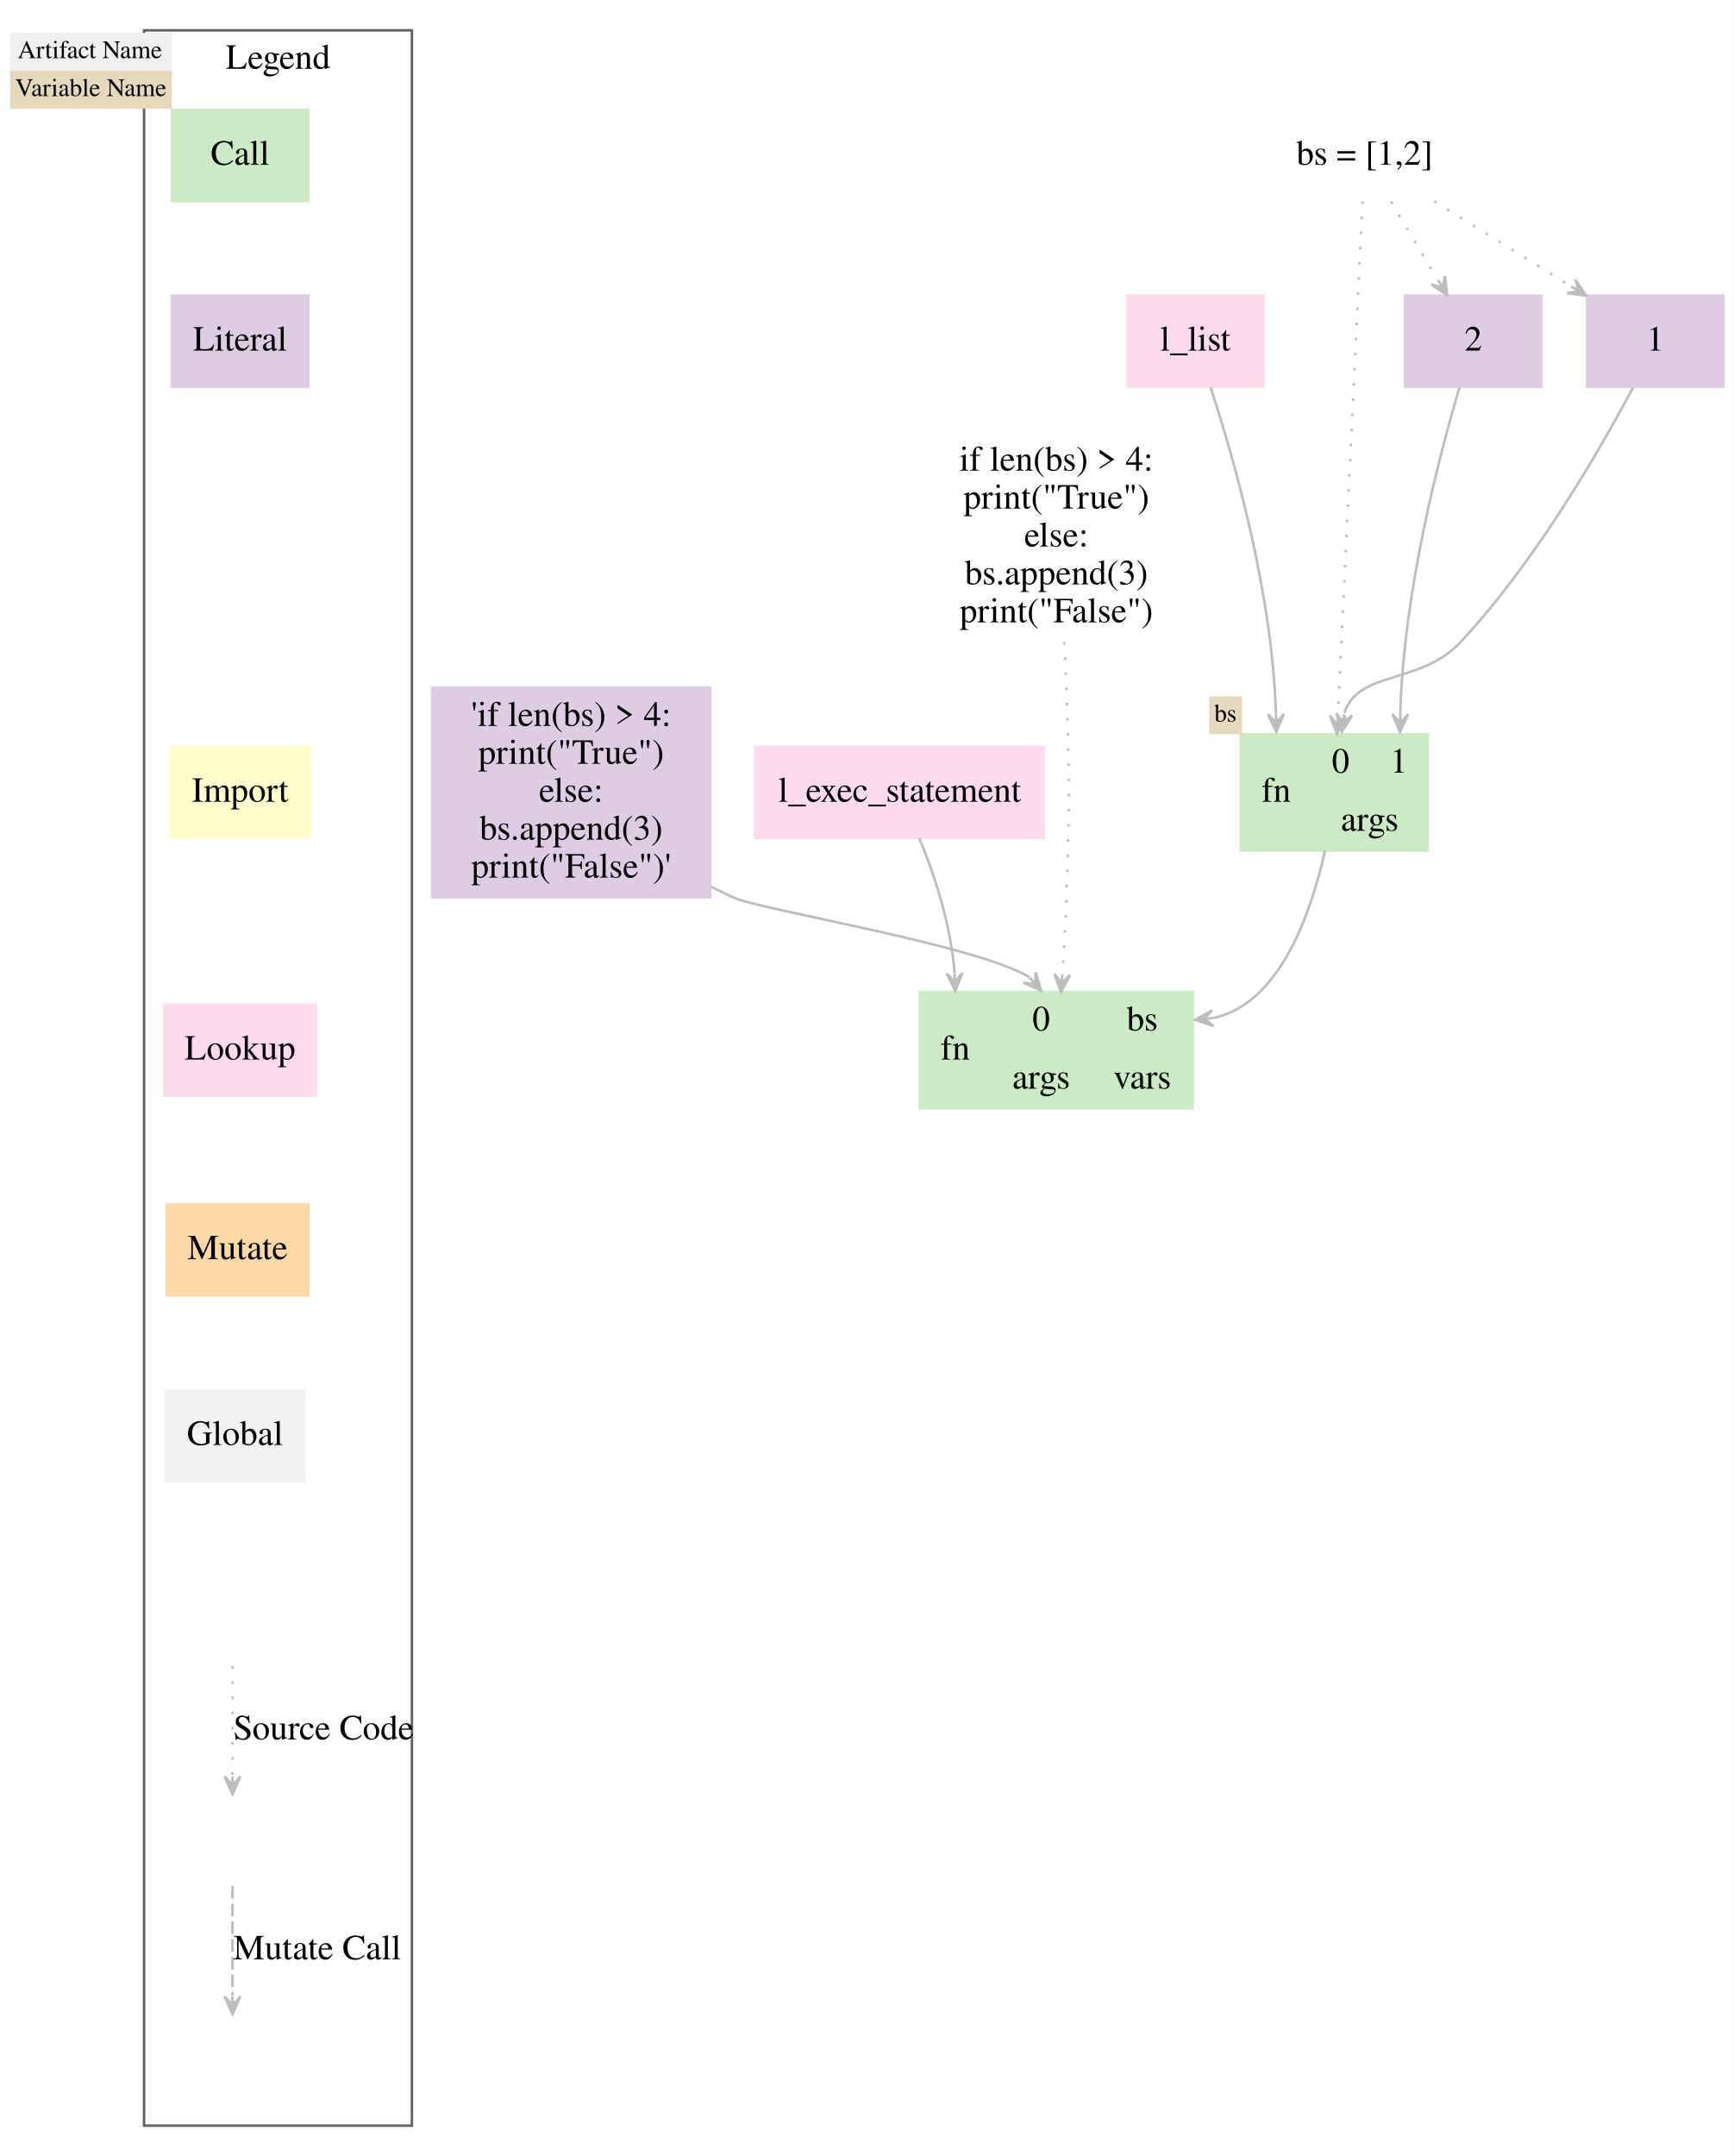
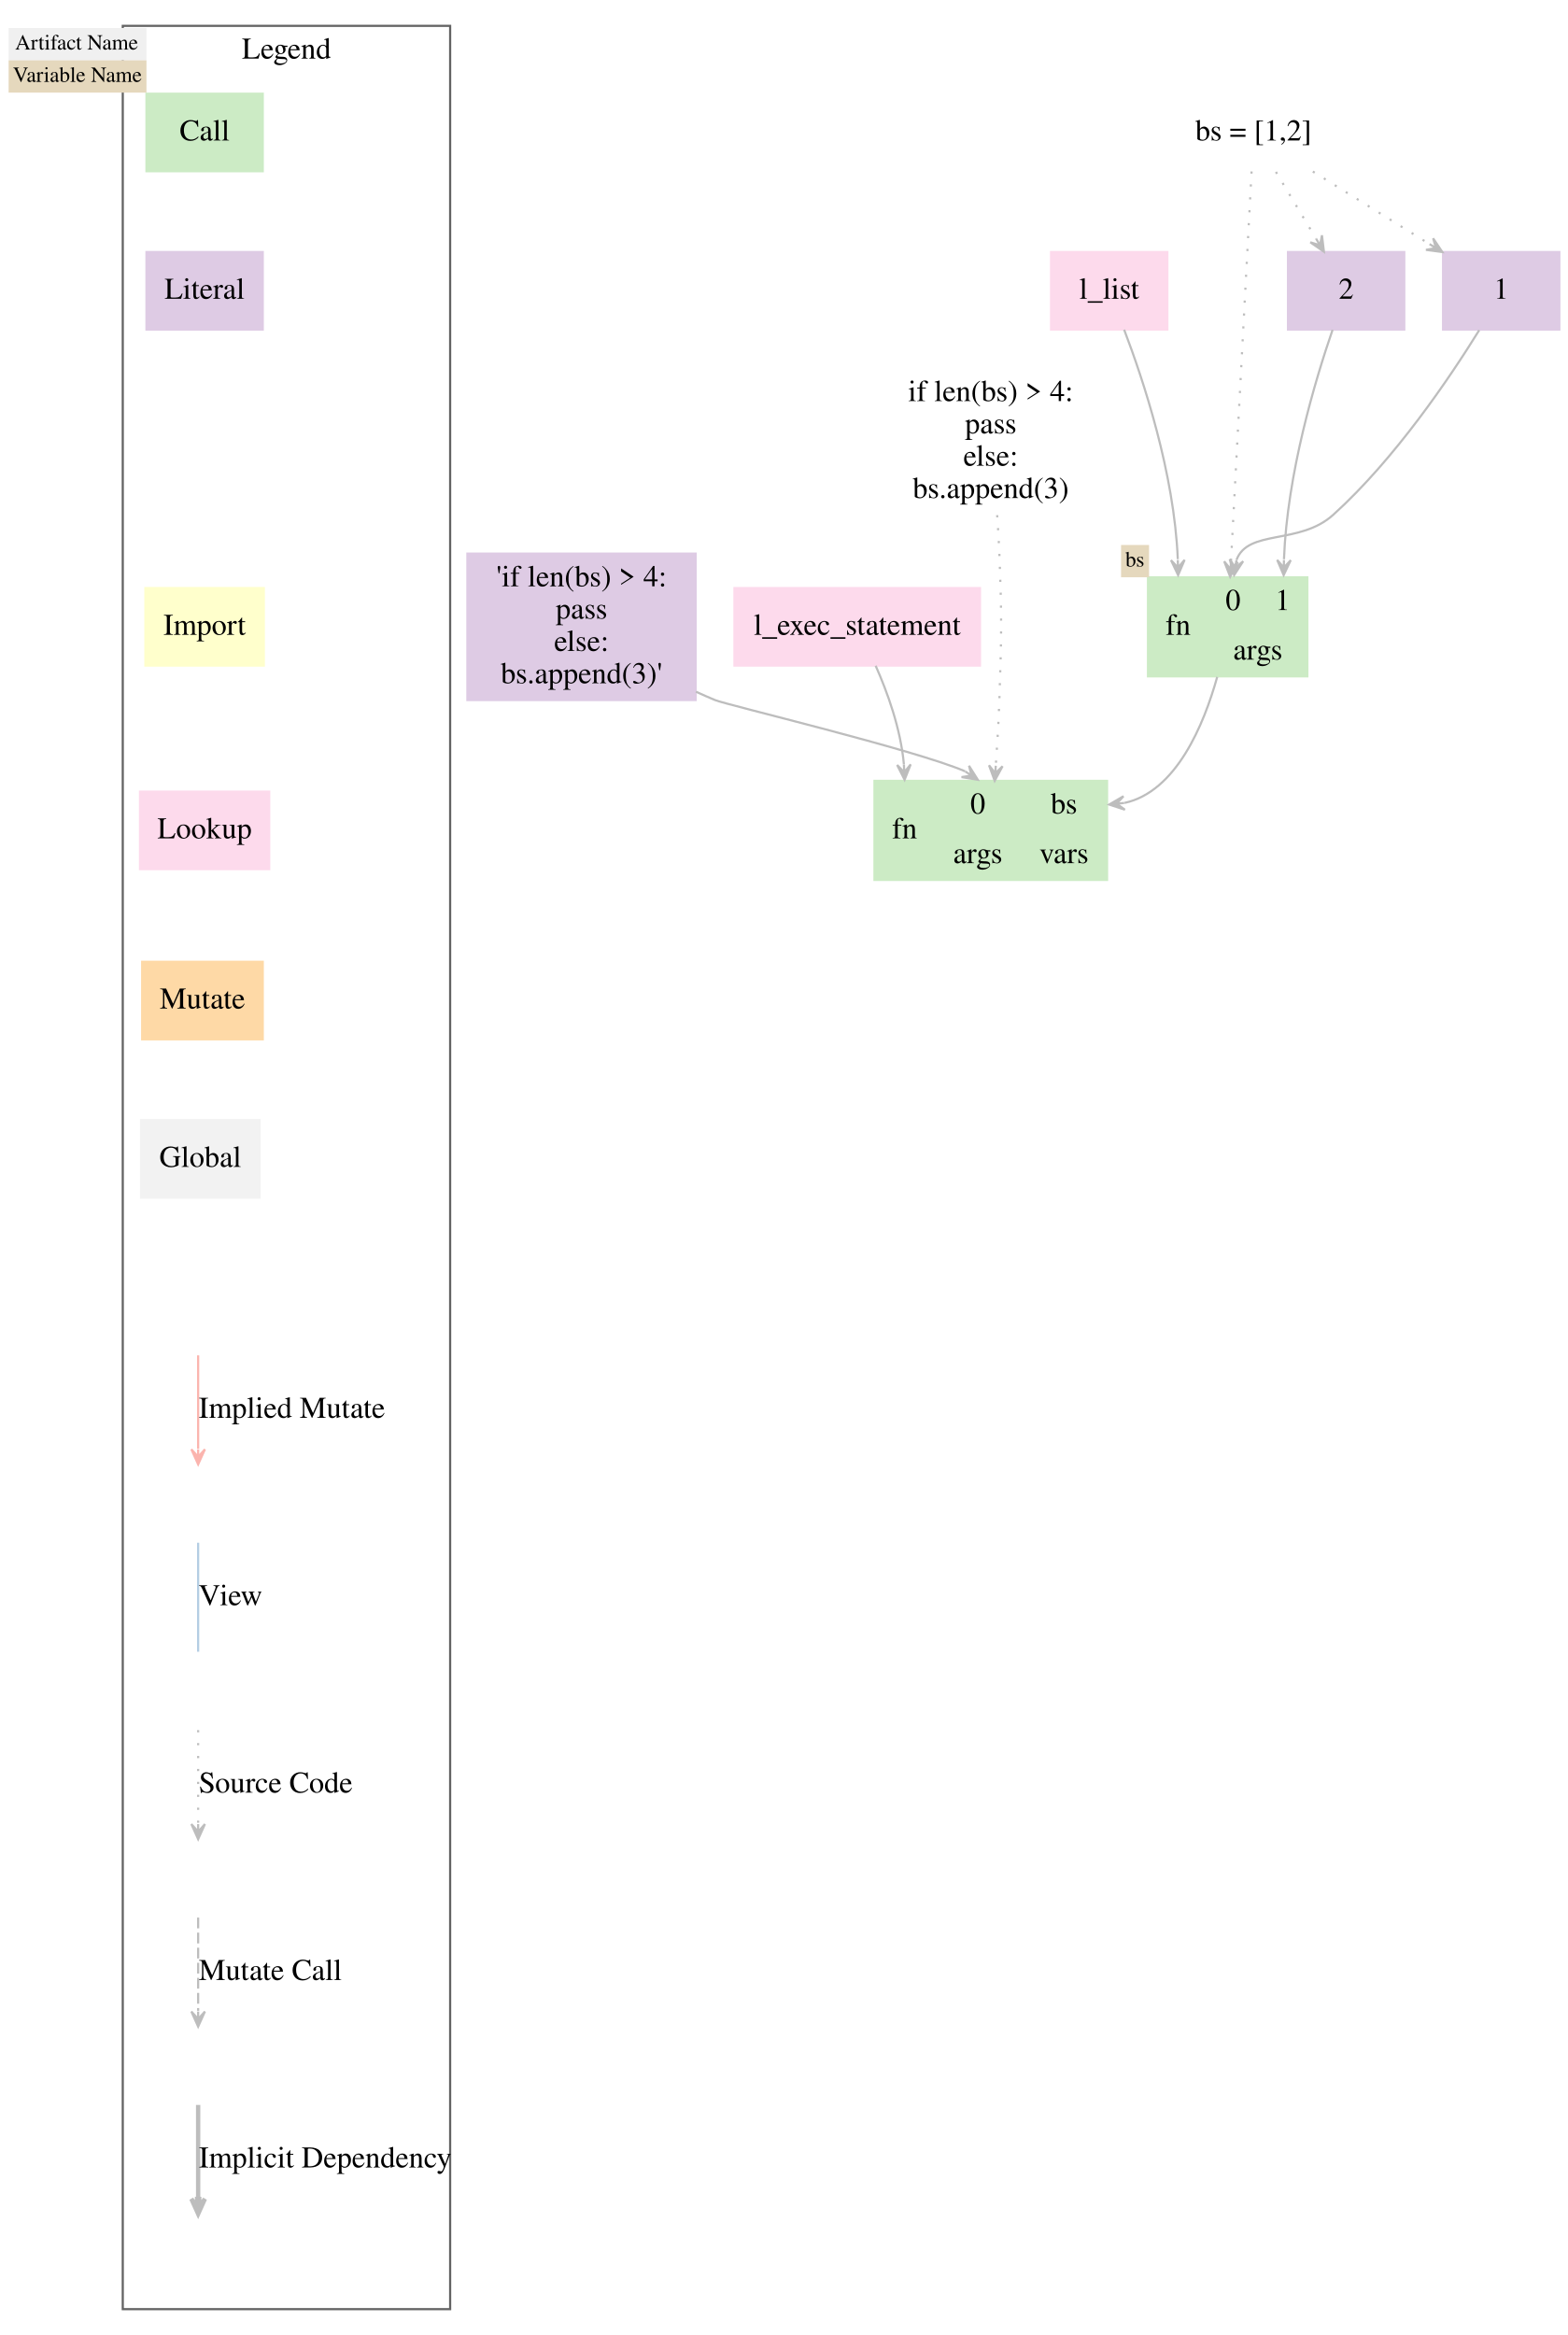
- <svg xmlns="http://www.w3.org/2000/svg" width="686pt" height="853pt" viewBox="0.00 0.00 686.00 853.00">
-   <g id="graph0" class="graph" transform="scale(1 1) rotate(0) translate(4 849)">
-     <polygon fill="white" stroke="transparent" points="-4,4 -4,-849 682,-849 682,4 -4,4" />
+ <svg xmlns="http://www.w3.org/2000/svg" width="728pt" height="1084pt" viewBox="0.00 0.00 728.00 1084.00">
+   <g id="graph0" class="graph" transform="scale(1 1) rotate(0) translate(4 1080)">
+     <polygon fill="white" stroke="transparent" points="-4,4 -4,-1080 724,-1080 724,4 -4,4" />
    <g id="clust1" class="cluster">
-       <polygon fill="none" stroke="#636363" points="53,-8 53,-837 159,-837 159,-8 53,-8" />
-       <text text-anchor="middle" x="106" y="-821.8" font-family="Times,serif" font-size="14.00">Legend</text>
+       <polygon fill="none" stroke="#636363" points="53,-8 53,-1068 205,-1068 205,-8 53,-8" />
+       <text text-anchor="middle" x="129" y="-1052.8" font-family="Times,serif" font-size="14.00">Legend</text>
    </g>
    <g id="node1" class="node">
-       <polygon fill="#ccebc5" stroke="#ccebc5" points="64,-769.5 64,-805.5 118,-805.5 118,-769.5 64,-769.5" />
-       <text text-anchor="middle" x="91" y="-783.8" font-family="Times,serif" font-size="14.00">Call</text>
-       <polygon fill="#f0f0f0" stroke="transparent" points="0,-821 0,-836 64,-836 64,-821 0,-821" />
-       <text text-anchor="start" x="3" y="-826" font-family="Times,serif" font-size="10.00">Artifact Name</text>
-       <polygon fill="#e5d8bd" stroke="transparent" points="0,-806 0,-821 64,-821 64,-806 0,-806" />
-       <text text-anchor="start" x="2" y="-811" font-family="Times,serif" font-size="10.00">Variable Name</text>
+       <polygon fill="#ccebc5" stroke="#ccebc5" points="64,-1000.5 64,-1036.5 118,-1036.5 118,-1000.5 64,-1000.5" />
+       <text text-anchor="middle" x="91" y="-1014.8" font-family="Times,serif" font-size="14.00">Call</text>
+       <polygon fill="#f0f0f0" stroke="transparent" points="0,-1052 0,-1067 64,-1067 64,-1052 0,-1052" />
+       <text text-anchor="start" x="3" y="-1057" font-family="Times,serif" font-size="10.00">Artifact Name</text>
+       <polygon fill="#e5d8bd" stroke="transparent" points="0,-1037 0,-1052 64,-1052 64,-1037 0,-1037" />
+       <text text-anchor="start" x="2" y="-1042" font-family="Times,serif" font-size="10.00">Variable Name</text>
    </g>
    <g id="node2" class="node">
-       <polygon fill="#decbe4" stroke="#decbe4" points="118,-732 64,-732 64,-696 118,-696 118,-732" />
-       <text text-anchor="middle" x="91" y="-710.3" font-family="Times,serif" font-size="14.00">Literal</text>
+       <polygon fill="#decbe4" stroke="#decbe4" points="118,-963 64,-963 64,-927 118,-927 118,-963" />
+       <text text-anchor="middle" x="91" y="-941.3" font-family="Times,serif" font-size="14.00">Literal</text>
    </g>
    <g id="node3" class="node">
-       <polygon fill="#ffffcc" stroke="#ffffcc" points="118.5,-553.5 63.5,-553.5 63.5,-517.5 118.5,-517.5 118.5,-553.5" />
-       <text text-anchor="middle" x="91" y="-531.8" font-family="Times,serif" font-size="14.00">Import</text>
+       <polygon fill="#ffffcc" stroke="#ffffcc" points="118.5,-807 63.5,-807 63.5,-771 118.5,-771 118.5,-807" />
+       <text text-anchor="middle" x="91" y="-785.3" font-family="Times,serif" font-size="14.00">Import</text>
    </g>
    <g id="node4" class="node">
-       <polygon fill="#fddaec" stroke="#fddaec" points="121,-451.5 61,-451.5 61,-415.5 121,-415.5 121,-451.5" />
-       <text text-anchor="middle" x="91" y="-429.8" font-family="Times,serif" font-size="14.00">Lookup</text>
+       <polygon fill="#fddaec" stroke="#fddaec" points="121,-712.5 61,-712.5 61,-676.5 121,-676.5 121,-712.5" />
+       <text text-anchor="middle" x="91" y="-690.8" font-family="Times,serif" font-size="14.00">Lookup</text>
    </g>
    <g id="node5" class="node">
-       <polygon fill="#fed9a6" stroke="#fed9a6" points="62,-336.5 62,-372.5 118,-372.5 118,-336.5 62,-336.5" />
-       <text text-anchor="middle" x="90" y="-350.8" font-family="Times,serif" font-size="14.00">Mutate</text>
+       <polygon fill="#fed9a6" stroke="#fed9a6" points="62,-597.5 62,-633.5 118,-633.5 118,-597.5 62,-597.5" />
+       <text text-anchor="middle" x="90" y="-611.8" font-family="Times,serif" font-size="14.00">Mutate</text>
    </g>
    <g id="node6" class="node">
-       <polygon fill="#f2f2f2" stroke="#f2f2f2" points="116.5,-299 61.5,-299 61.5,-263 116.5,-263 116.5,-299" />
-       <text text-anchor="middle" x="89" y="-277.3" font-family="Times,serif" font-size="14.00">Global</text>
+       <polygon fill="#f2f2f2" stroke="#f2f2f2" points="116.5,-560 61.5,-560 61.5,-524 116.5,-524 116.5,-560" />
+       <text text-anchor="middle" x="89" y="-538.3" font-family="Times,serif" font-size="14.00">Global</text>
    </g>
    <g id="edge7" class="edge">
-       <path fill="none" stroke="#bdbdbd" stroke-dasharray="1,5" d="M88,-189.8C88,-177.36 88,-160.36 88,-146.5" />
-       <polygon fill="#bdbdbd" stroke="#bdbdbd" points="88,-139.18 91.15,-146.18 88,-142.68 88,-146.18 88,-146.18 88,-146.18 88,-142.68 84.85,-146.18 88,-139.18 88,-139.18" />
-       <text text-anchor="middle" x="124" y="-160.8" font-family="Times,serif" font-size="14.00">Source Code</text>
+       <path fill="none" stroke="#fbb4ae" d="M88,-450.8C88,-438.36 88,-421.36 88,-407.5" />
+       <polygon fill="#fbb4ae" stroke="#fbb4ae" points="88,-400.18 91.15,-407.18 88,-403.68 88,-407.18 88,-407.18 88,-407.18 88,-403.68 84.85,-407.18 88,-400.18 88,-400.18" />
+       <text text-anchor="middle" x="131.5" y="-421.8" font-family="Times,serif" font-size="14.00">Implied Mutate</text>
    </g>
    <g id="edge8" class="edge">
-       <path fill="none" stroke="#bdbdbd" stroke-dasharray="5,2" d="M88,-102.8C88,-90.36 88,-73.36 88,-59.5" />
-       <polygon fill="#bdbdbd" stroke="#bdbdbd" points="88,-52.18 91.15,-59.18 88,-55.68 88,-59.18 88,-59.18 88,-59.18 88,-55.68 84.85,-59.18 88,-52.18 88,-52.18" />
-       <text text-anchor="middle" x="121.5" y="-73.8" font-family="Times,serif" font-size="14.00">Mutate Call</text>
+       <path fill="none" stroke="#b3cde3" d="M88,-363.8C88,-349.05 88,-327.92 88,-313.18" />
+       <text text-anchor="middle" x="103" y="-334.8" font-family="Times,serif" font-size="14.00">View</text>
    </g>
-     <g id="node10" class="node">
-       <polygon fill="#decbe4" stroke="#decbe4" points="678,-732 624,-732 624,-696 678,-696 678,-732" />
-       <text text-anchor="middle" x="651" y="-710.3" font-family="Times,serif" font-size="14.00">1</text>
+     <g id="edge9" class="edge">
+       <path fill="none" stroke="#bdbdbd" stroke-dasharray="1,5" d="M88,-276.8C88,-264.36 88,-247.36 88,-233.5" />
+       <polygon fill="#bdbdbd" stroke="#bdbdbd" points="88,-226.18 91.15,-233.18 88,-229.68 88,-233.18 88,-233.18 88,-233.18 88,-229.68 84.85,-233.18 88,-226.18 88,-226.18" />
+       <text text-anchor="middle" x="124" y="-247.8" font-family="Times,serif" font-size="14.00">Source Code</text>
+     </g>
+     <g id="edge10" class="edge">
+       <path fill="none" stroke="#bdbdbd" stroke-dasharray="5,2" d="M88,-189.8C88,-177.36 88,-160.36 88,-146.5" />
+       <polygon fill="#bdbdbd" stroke="#bdbdbd" points="88,-139.18 91.15,-146.18 88,-142.68 88,-146.18 88,-146.18 88,-146.18 88,-142.68 84.85,-146.18 88,-139.18 88,-139.18" />
+       <text text-anchor="middle" x="121.5" y="-160.8" font-family="Times,serif" font-size="14.00">Mutate Call</text>
+     </g>
+     <g id="edge11" class="edge">
+       <path fill="none" stroke="#bdbdbd" stroke-width="2" d="M88,-102.8C88,-90.36 88,-73.36 88,-59.5" />
+       <polygon fill="#bdbdbd" stroke="#bdbdbd" stroke-width="2" points="88,-52.18 91.15,-59.18 88.5,-55.68 88.5,-59.18 88,-59.18 87.5,-59.18 87.5,-55.68 84.85,-59.18 88,-52.18 88,-52.18" />
+       <text text-anchor="middle" x="147" y="-73.8" font-family="Times,serif" font-size="14.00">Implicit Dependency</text>
    </g>
    <g id="node13" class="node">
-       <polygon fill="#ccebc5" stroke="#ccebc5" points="487,-512.5 487,-558.5 561,-558.5 561,-512.5 487,-512.5" />
-       <text text-anchor="middle" x="501" y="-531.8" font-family="Times,serif" font-size="14.00">fn</text>
-       <polyline fill="none" stroke="#ccebc5" points="515,-512.5 515,-558.5 " />
-       <text text-anchor="middle" x="526.5" y="-543.3" font-family="Times,serif" font-size="14.00">0</text>
-       <polyline fill="none" stroke="#ccebc5" points="538,-535.5 538,-558.5 " />
-       <text text-anchor="middle" x="549.5" y="-543.3" font-family="Times,serif" font-size="14.00">1</text>
-       <polyline fill="none" stroke="#ccebc5" points="515,-535.5 561,-535.5 " />
-       <text text-anchor="middle" x="538" y="-520.3" font-family="Times,serif" font-size="14.00">args</text>
-       <polygon fill="#e5d8bd" stroke="transparent" points="474.5,-558.5 474.5,-573.5 487.5,-573.5 487.5,-558.5 474.5,-558.5" />
-       <text text-anchor="start" x="476.5" y="-563.5" font-family="Times,serif" font-size="10.00">bs</text>
-     </g>
-     <g id="edge10" class="edge">
-       <path fill="none" stroke="#bdbdbd" d="M642.19,-695.68C629.33,-671.44 603.71,-626.83 574,-595 558.09,-577.96 533.24,-583.88 527.99,-566.88" />
-       <polygon fill="#bdbdbd" stroke="#bdbdbd" points="527,-559.5 531.05,-566.02 527.47,-562.97 527.93,-566.44 527.93,-566.44 527.93,-566.44 527.47,-562.97 524.81,-566.86 527,-559.5 527,-559.5" />
-     </g>
-     <g id="node11" class="node">
-       <polygon fill="#decbe4" stroke="#decbe4" points="606,-732 552,-732 552,-696 606,-696 606,-732" />
-       <text text-anchor="middle" x="579" y="-710.3" font-family="Times,serif" font-size="14.00">2</text>
-     </g>
-     <g id="edge11" class="edge">
-       <path fill="none" stroke="#bdbdbd" d="M573.55,-695.71C565.54,-668.82 551.4,-615.03 550.1,-566.6" />
-       <polygon fill="#bdbdbd" stroke="#bdbdbd" points="550,-559.5 553.25,-566.46 550.05,-563 550.1,-566.5 550.1,-566.5 550.1,-566.5 550.05,-563 546.95,-566.54 550,-559.5 550,-559.5" />
-     </g>
-     <g id="node12" class="node">
-       <polygon fill="#fddaec" stroke="#fddaec" points="496,-732 442,-732 442,-696 496,-696 496,-732" />
-       <text text-anchor="middle" x="469" y="-710.3" font-family="Times,serif" font-size="14.00">l_list</text>
-     </g>
-     <g id="edge9" class="edge">
-       <path fill="none" stroke="#bdbdbd" d="M475.02,-695.75C483.85,-668.92 499.45,-615.21 500.89,-566.63" />
-       <polygon fill="#bdbdbd" stroke="#bdbdbd" points="501,-559.5 504.04,-566.55 500.95,-563 500.89,-566.5 500.89,-566.5 500.89,-566.5 500.95,-563 497.74,-566.45 501,-559.5 501,-559.5" />
+       <polygon fill="#decbe4" stroke="#decbe4" points="720,-963 666,-963 666,-927 720,-927 720,-963" />
+       <text text-anchor="middle" x="693" y="-941.3" font-family="Times,serif" font-size="14.00">1</text>
    </g>
    <g id="node16" class="node">
-       <polygon fill="#ccebc5" stroke="#ccebc5" points="360,-410.5 360,-456.5 468,-456.5 468,-410.5 360,-410.5" />
-       <text text-anchor="middle" x="374" y="-429.8" font-family="Times,serif" font-size="14.00">fn</text>
-       <polyline fill="none" stroke="#ccebc5" points="388,-410.5 388,-456.5 " />
-       <text text-anchor="middle" x="408" y="-441.3" font-family="Times,serif" font-size="14.00">0</text>
-       <polyline fill="none" stroke="#ccebc5" points="388,-433.5 428,-433.5 " />
-       <text text-anchor="middle" x="408" y="-418.3" font-family="Times,serif" font-size="14.00">args</text>
-       <polyline fill="none" stroke="#ccebc5" points="428,-410.5 428,-456.5 " />
-       <text text-anchor="middle" x="448" y="-441.3" font-family="Times,serif" font-size="14.00">bs</text>
-       <polyline fill="none" stroke="#ccebc5" points="428,-433.5 468,-433.5 " />
-       <text text-anchor="middle" x="448" y="-418.3" font-family="Times,serif" font-size="14.00">vars</text>
+       <polygon fill="#ccebc5" stroke="#ccebc5" points="529,-766 529,-812 603,-812 603,-766 529,-766" />
+       <text text-anchor="middle" x="543" y="-785.3" font-family="Times,serif" font-size="14.00">fn</text>
+       <polyline fill="none" stroke="#ccebc5" points="557,-766 557,-812 " />
+       <text text-anchor="middle" x="568.5" y="-796.8" font-family="Times,serif" font-size="14.00">0</text>
+       <polyline fill="none" stroke="#ccebc5" points="580,-789 580,-812 " />
+       <text text-anchor="middle" x="591.5" y="-796.8" font-family="Times,serif" font-size="14.00">1</text>
+       <polyline fill="none" stroke="#ccebc5" points="557,-789 603,-789 " />
+       <text text-anchor="middle" x="580" y="-773.8" font-family="Times,serif" font-size="14.00">args</text>
+       <polygon fill="#e5d8bd" stroke="transparent" points="516.5,-812 516.5,-827 529.5,-827 529.5,-812 516.5,-812" />
+       <text text-anchor="start" x="518.5" y="-817" font-family="Times,serif" font-size="10.00">bs</text>
+     </g>
+     <g id="edge13" class="edge">
+       <path fill="none" stroke="#bdbdbd" d="M682.8,-926.74C669.29,-904.91 643.79,-867.01 615,-841 599.32,-826.84 575.47,-834.51 570.1,-820.04" />
+       <polygon fill="#bdbdbd" stroke="#bdbdbd" points="569,-813 573.19,-819.43 569.54,-816.46 570.08,-819.92 570.08,-819.92 570.08,-819.92 569.54,-816.46 566.97,-820.4 569,-813 569,-813" />
+     </g>
+     <g id="node14" class="node">
+       <polygon fill="#decbe4" stroke="#decbe4" points="648,-963 594,-963 594,-927 648,-927 648,-963" />
+       <text text-anchor="middle" x="621" y="-941.3" font-family="Times,serif" font-size="14.00">2</text>
    </g>
    <g id="edge14" class="edge">
-       <path fill="none" stroke="#bdbdbd" d="M520.31,-512.5C514.95,-488.2 502.57,-451.76 476.05,-446.22" />
-       <polygon fill="#bdbdbd" stroke="#bdbdbd" points="469,-445.5 476.28,-443.08 472.48,-445.85 475.96,-446.21 475.96,-446.21 475.96,-446.21 472.48,-445.85 475.64,-449.34 469,-445.5 469,-445.5" />
+       <path fill="none" stroke="#bdbdbd" d="M614.71,-926.89C606.68,-903.58 593.64,-860.18 592.14,-820.38" />
+       <polygon fill="#bdbdbd" stroke="#bdbdbd" points="592,-813 595.28,-819.94 592.07,-816.5 592.13,-820 592.13,-820 592.13,-820 592.07,-816.5 588.99,-820.06 592,-813 592,-813" />
    </g>
-     <g id="node14" class="node">
-       <polygon fill="#fddaec" stroke="#fddaec" points="409,-553.5 295,-553.5 295,-517.5 409,-517.5 409,-553.5" />
-       <text text-anchor="middle" x="352" y="-531.8" font-family="Times,serif" font-size="14.00">l_exec_statement</text>
+     <g id="node15" class="node">
+       <polygon fill="#fddaec" stroke="#fddaec" points="538,-963 484,-963 484,-927 538,-927 538,-963" />
+       <text text-anchor="middle" x="511" y="-941.3" font-family="Times,serif" font-size="14.00">l_list</text>
    </g>
    <g id="edge12" class="edge">
-       <path fill="none" stroke="#bdbdbd" d="M359.82,-517.35C365.45,-503.59 372.3,-483.44 373.73,-464.08" />
-       <polygon fill="#bdbdbd" stroke="#bdbdbd" points="374,-457 376.88,-464.11 373.87,-460.5 373.73,-463.99 373.73,-463.99 373.73,-463.99 373.87,-460.5 370.59,-463.88 374,-457 374,-457" />
+       <path fill="none" stroke="#bdbdbd" d="M517.94,-926.95C526.8,-903.7 541.19,-860.38 542.84,-820.42" />
+       <polygon fill="#bdbdbd" stroke="#bdbdbd" points="543,-813 546,-820.07 542.93,-816.5 542.85,-820 542.85,-820 542.85,-820 542.93,-816.5 539.7,-819.93 543,-813 543,-813" />
    </g>
-     <g id="node15" class="node">
-       <polygon fill="#decbe4" stroke="#decbe4" points="277,-577 167,-577 167,-494 277,-494 277,-577" />
-       <text text-anchor="middle" x="222" y="-561.8" font-family="Times,serif" font-size="14.00">'if len(bs) &gt; 4:</text>
-       <text text-anchor="middle" x="222" y="-546.8" font-family="Times,serif" font-size="14.00">    print("True")</text>
-       <text text-anchor="middle" x="222" y="-531.8" font-family="Times,serif" font-size="14.00">else:</text>
-       <text text-anchor="middle" x="222" y="-516.8" font-family="Times,serif" font-size="14.00">    bs.append(3)</text>
-       <text text-anchor="middle" x="222" y="-501.8" font-family="Times,serif" font-size="14.00">    print("False")'</text>
+     <g id="node19" class="node">
+       <polygon fill="#ccebc5" stroke="#ccebc5" points="402,-671.5 402,-717.5 510,-717.5 510,-671.5 402,-671.5" />
+       <text text-anchor="middle" x="416" y="-690.8" font-family="Times,serif" font-size="14.00">fn</text>
+       <polyline fill="none" stroke="#ccebc5" points="430,-671.5 430,-717.5 " />
+       <text text-anchor="middle" x="450" y="-702.3" font-family="Times,serif" font-size="14.00">0</text>
+       <polyline fill="none" stroke="#ccebc5" points="430,-694.5 470,-694.5 " />
+       <text text-anchor="middle" x="450" y="-679.3" font-family="Times,serif" font-size="14.00">args</text>
+       <polyline fill="none" stroke="#ccebc5" points="470,-671.5 470,-717.5 " />
+       <text text-anchor="middle" x="490" y="-702.3" font-family="Times,serif" font-size="14.00">bs</text>
+       <polyline fill="none" stroke="#ccebc5" points="470,-694.5 510,-694.5 " />
+       <text text-anchor="middle" x="490" y="-679.3" font-family="Times,serif" font-size="14.00">vars</text>
    </g>
-     <g id="edge13" class="edge">
-       <path fill="none" stroke="#bdbdbd" d="M277.35,-498.24C280.24,-496.74 283.13,-495.31 286,-494 297.27,-488.84 382.22,-475.23 403.29,-462.41" />
-       <polygon fill="#bdbdbd" stroke="#bdbdbd" points="408,-457 405.78,-464.35 405.7,-459.64 403.4,-462.28 403.4,-462.28 403.4,-462.28 405.7,-459.64 401.03,-460.21 408,-457 408,-457" />
+     <g id="edge17" class="edge">
+       <path fill="none" stroke="#bdbdbd" d="M561.14,-765.73C554.98,-743.67 542.15,-712.45 518.09,-707.25" />
+       <polygon fill="#bdbdbd" stroke="#bdbdbd" points="511,-706.5 518.29,-704.1 514.48,-706.87 517.96,-707.24 517.96,-707.24 517.96,-707.24 514.48,-706.87 517.63,-710.37 511,-706.5 511,-706.5" />
    </g>
    <g id="node17" class="node">
-       <text text-anchor="middle" x="536" y="-783.8" font-family="Times,serif" font-size="14.00">bs = [1,2]</text>
+       <polygon fill="#fddaec" stroke="#fddaec" points="451,-807 337,-807 337,-771 451,-771 451,-807" />
+       <text text-anchor="middle" x="394" y="-785.3" font-family="Times,serif" font-size="14.00">l_exec_statement</text>
    </g>
    <g id="edge15" class="edge">
-       <path fill="none" stroke="#bdbdbd" stroke-dasharray="1,5" d="M563.55,-769.37C579.76,-759.29 600.39,-746.47 617.53,-735.81" />
-       <polygon fill="#bdbdbd" stroke="#bdbdbd" points="623.68,-731.99 619.4,-738.36 620.71,-733.83 617.73,-735.68 617.73,-735.68 617.73,-735.68 620.71,-733.83 616.07,-733.01 623.68,-731.99 623.68,-731.99" />
+       <path fill="none" stroke="#bdbdbd" d="M402.57,-770.92C407.97,-758.76 414.2,-741.7 415.68,-725.08" />
+       <polygon fill="#bdbdbd" stroke="#bdbdbd" points="416,-718 418.83,-725.14 415.84,-721.5 415.68,-724.99 415.68,-724.99 415.68,-724.99 415.84,-721.5 412.53,-724.85 416,-718 416,-718" />
+     </g>
+     <g id="node18" class="node">
+       <polygon fill="#decbe4" stroke="#decbe4" points="319,-823 213,-823 213,-755 319,-755 319,-823" />
+       <text text-anchor="middle" x="266" y="-807.8" font-family="Times,serif" font-size="14.00">'if len(bs) &gt; 4:</text>
+       <text text-anchor="middle" x="266" y="-792.8" font-family="Times,serif" font-size="14.00">    pass</text>
+       <text text-anchor="middle" x="266" y="-777.8" font-family="Times,serif" font-size="14.00">else:</text>
+       <text text-anchor="middle" x="266" y="-762.8" font-family="Times,serif" font-size="14.00">    bs.append(3)'</text>
    </g>
    <g id="edge16" class="edge">
-       <path fill="none" stroke="#bdbdbd" stroke-dasharray="1,5" d="M546.41,-769.19C552.01,-759.88 558.99,-748.28 565.05,-738.19" />
-       <polygon fill="#bdbdbd" stroke="#bdbdbd" points="568.69,-732.15 567.78,-739.77 566.88,-735.15 565.08,-738.15 565.08,-738.15 565.08,-738.15 566.88,-735.15 562.38,-736.52 568.69,-732.15 568.69,-732.15" />
+       <path fill="none" stroke="#bdbdbd" d="M319.12,-758.88C322.1,-757.52 325.07,-756.21 328,-755 333.65,-752.67 420.47,-732.07 444.1,-721.92" />
+       <polygon fill="#bdbdbd" stroke="#bdbdbd" points="450,-718 445.91,-724.5 447.08,-719.94 444.17,-721.87 444.17,-721.87 444.17,-721.87 447.08,-719.94 442.43,-719.25 450,-718 450,-718" />
    </g>
-     <g id="edge17" class="edge">
-       <path fill="none" stroke="#bdbdbd" stroke-dasharray="1,5" d="M535.18,-769.32C533.15,-727.17 527.93,-618.3 525.4,-565.74" />
-       <polygon fill="#bdbdbd" stroke="#bdbdbd" points="525.07,-558.71 528.55,-565.55 525.23,-562.21 525.4,-565.71 525.4,-565.71 525.4,-565.71 525.23,-562.21 522.26,-565.86 525.07,-558.71 525.07,-558.71" />
+     <g id="node20" class="node">
+       <text text-anchor="middle" x="578" y="-1014.8" font-family="Times,serif" font-size="14.00">bs = [1,2]</text>
    </g>
-     <g id="node18" class="node">
-       <text text-anchor="middle" x="414" y="-662.8" font-family="Times,serif" font-size="14.00">if len(bs) &gt; 4:</text>
-       <text text-anchor="middle" x="414" y="-647.8" font-family="Times,serif" font-size="14.00">    print("True")</text>
-       <text text-anchor="middle" x="414" y="-632.8" font-family="Times,serif" font-size="14.00">else:</text>
-       <text text-anchor="middle" x="414" y="-617.8" font-family="Times,serif" font-size="14.00">    bs.append(3)</text>
-       <text text-anchor="middle" x="414" y="-602.8" font-family="Times,serif" font-size="14.00">    print("False")</text>
+     <g id="edge18" class="edge">
+       <path fill="none" stroke="#bdbdbd" stroke-dasharray="1,5" d="M605.55,-1000.37C621.76,-990.29 642.39,-977.47 659.53,-966.81" />
+       <polygon fill="#bdbdbd" stroke="#bdbdbd" points="665.68,-962.99 661.4,-969.36 662.71,-964.83 659.73,-966.68 659.73,-966.68 659.73,-966.68 662.71,-964.83 658.07,-964.01 665.68,-962.99 665.68,-962.99" />
    </g>
    <g id="edge19" class="edge">
-       <path fill="none" stroke="#bdbdbd" stroke-dasharray="1,5" d="M417.13,-594.92C417.49,-588.92 417.8,-582.8 418,-577 419.26,-540.13 419.24,-530.87 418,-494 417.67,-484.11 417.03,-473.3 416.35,-463.65" />
-       <polygon fill="#bdbdbd" stroke="#bdbdbd" points="415.83,-456.52 419.48,-463.28 416.09,-460.01 416.34,-463.5 416.34,-463.5 416.34,-463.5 416.09,-460.01 413.2,-463.73 415.83,-456.52 415.83,-456.52" />
+       <path fill="none" stroke="#bdbdbd" stroke-dasharray="1,5" d="M588.41,-1000.19C594.01,-990.88 600.99,-979.28 607.05,-969.19" />
+       <polygon fill="#bdbdbd" stroke="#bdbdbd" points="610.69,-963.15 609.78,-970.77 608.88,-966.15 607.08,-969.15 607.08,-969.15 607.08,-969.15 608.88,-966.15 604.38,-967.52 610.69,-963.15 610.69,-963.15" />
+     </g>
+     <g id="edge20" class="edge">
+       <path fill="none" stroke="#bdbdbd" stroke-dasharray="1,5" d="M577.1,-1000.4C575.06,-961.77 570.08,-867.4 567.54,-819.27" />
+       <polygon fill="#bdbdbd" stroke="#bdbdbd" points="567.17,-812.23 570.69,-819.06 567.36,-815.73 567.54,-819.22 567.54,-819.22 567.54,-819.22 567.36,-815.73 564.4,-819.39 567.17,-812.23 567.17,-812.23" />
+     </g>
+     <g id="node21" class="node">
+       <text text-anchor="middle" x="456" y="-893.8" font-family="Times,serif" font-size="14.00">if len(bs) &gt; 4:</text>
+       <text text-anchor="middle" x="456" y="-878.8" font-family="Times,serif" font-size="14.00">    pass</text>
+       <text text-anchor="middle" x="456" y="-863.8" font-family="Times,serif" font-size="14.00">else:</text>
+       <text text-anchor="middle" x="456" y="-848.8" font-family="Times,serif" font-size="14.00">    bs.append(3)</text>
+     </g>
+     <g id="edge22" class="edge">
+       <path fill="none" stroke="#bdbdbd" stroke-dasharray="1,5" d="M458.98,-840.83C459.41,-834.9 459.77,-828.77 460,-823 461.18,-792.8 461.01,-785.21 460,-755 459.67,-745.11 459.03,-734.3 458.35,-724.65" />
+       <polygon fill="#bdbdbd" stroke="#bdbdbd" points="457.83,-717.52 461.48,-724.28 458.09,-721.01 458.34,-724.5 458.34,-724.5 458.34,-724.5 458.09,-721.01 455.2,-724.73 457.83,-717.52 457.83,-717.52" />
    </g>
  </g>
</svg>
